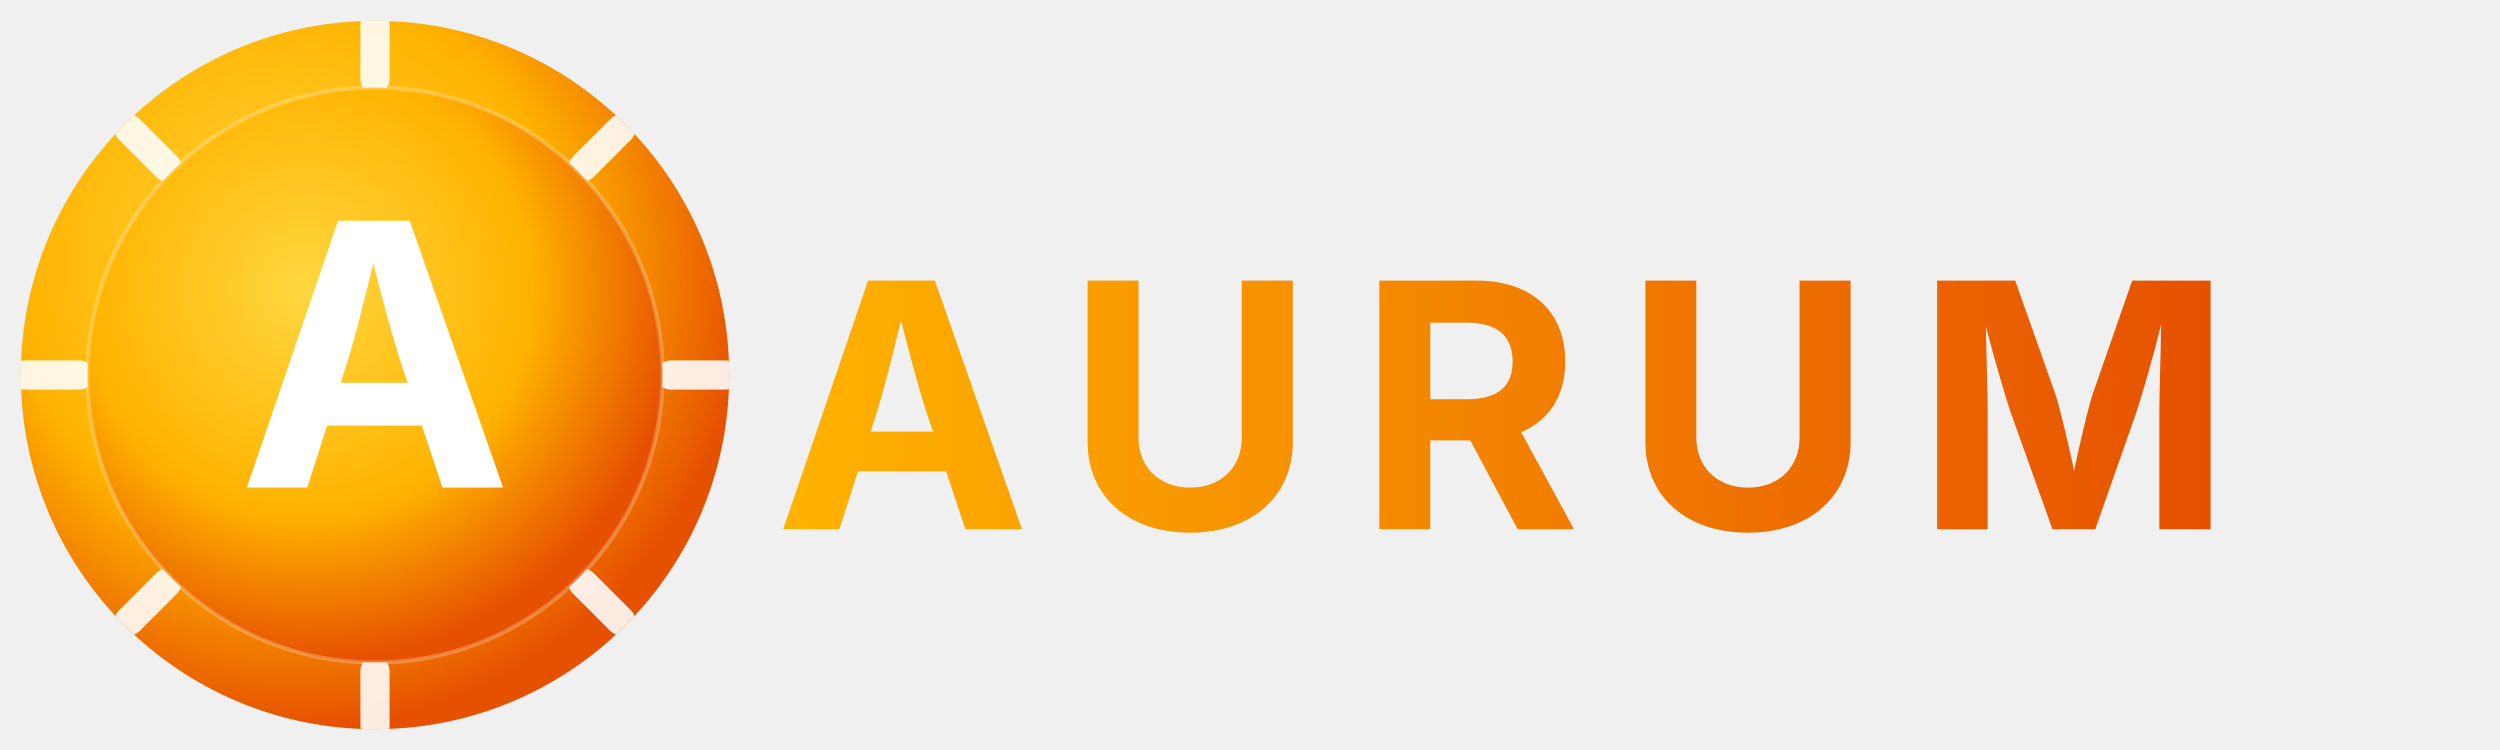
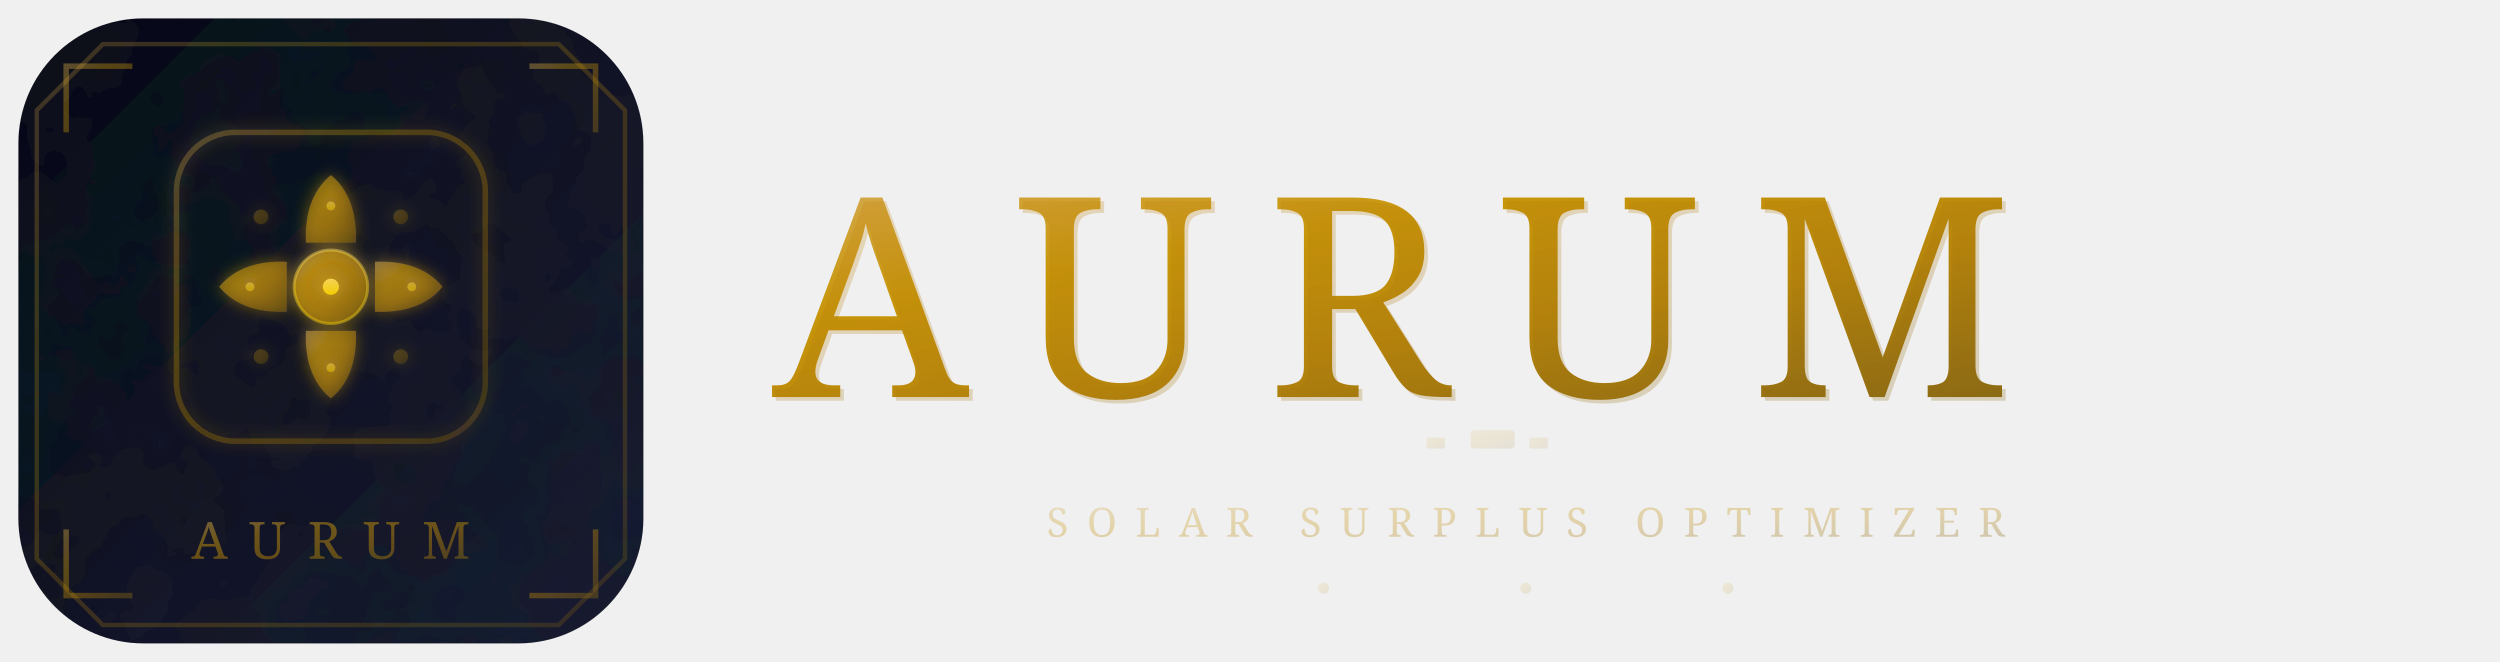
- <svg xmlns="http://www.w3.org/2000/svg" viewBox="0 0 600 180" width="600" height="180">
+ <svg xmlns="http://www.w3.org/2000/svg" viewBox="0 0 680 180" width="680" height="180">
  <defs>
-     <radialGradient id="goldGradL" cx="38%" cy="35%" r="65%">
-       <stop offset="0%" stop-color="#FFD740" />
-       <stop offset="60%" stop-color="#FFB300" />
-       <stop offset="100%" stop-color="#E65100" />
-     </radialGradient>
-     <linearGradient id="textGrad" x1="0%" y1="0%" x2="100%" y2="0%">
-       <stop offset="0%" stop-color="#FFB300" />
-       <stop offset="100%" stop-color="#E65100" />
+     <linearGradient id="bgL" x1="0%" y1="0%" x2="100%" y2="100%">
+       <stop offset="0%" stop-color="#0C0F1A" />
+       <stop offset="100%" stop-color="#1A1F35" />
    </linearGradient>
-     <clipPath id="iconClip">
-       <circle cx="90" cy="90" r="85" />
-     </clipPath>
+     <linearGradient id="goldL" x1="0%" y1="0%" x2="100%" y2="100%">
+       <stop offset="0%" stop-color="#D4A94C" />
+       <stop offset="30%" stop-color="#C8960A" />
+       <stop offset="60%" stop-color="#B8860B" />
+       <stop offset="100%" stop-color="#8B6914" />
+     </linearGradient>
+     <linearGradient id="lightL" x1="50%" y1="0%" x2="50%" y2="100%">
+       <stop offset="0%" stop-color="#FFE066" />
+       <stop offset="100%" stop-color="#FFD700" />
+     </linearGradient>
+     <linearGradient id="darkL" x1="0%" y1="0%" x2="100%" y2="100%">
+       <stop offset="0%" stop-color="#C8860A" />
+       <stop offset="100%" stop-color="#8B6914" />
+     </linearGradient>
+     <filter id="agedL">
+       <feTurbulence type="fractalNoise" baseFrequency="0.04" numOctaves="4" result="noise" />
+       <feColorMatrix type="saturate" values="0" in="noise" result="grayNoise" />
+       <feBlend in="SourceGraphic" in2="grayNoise" mode="multiply" result="aged" />
+       <feComposite in="aged" in2="SourceGraphic" operator="in" />
+     </filter>
+     <filter id="glowL">
+       <feGaussianBlur stdDeviation="2" result="blur" />
+       <feComposite in="SourceGraphic" in2="blur" operator="over" />
+     </filter>
  </defs>
-   <g clip-path="url(#iconClip)">
-     <circle cx="90" cy="90" r="85" fill="url(#goldGradL)" />
-     <line x1="161" y1="90" x2="174" y2="90" stroke="white" stroke-width="7" stroke-linecap="round" opacity="0.88" />
-     <line x1="140" y1="140" x2="149" y2="149" stroke="white" stroke-width="7" stroke-linecap="round" opacity="0.88" />
-     <line x1="90" y1="161" x2="90" y2="174" stroke="white" stroke-width="7" stroke-linecap="round" opacity="0.88" />
-     <line x1="40" y1="140" x2="31" y2="149" stroke="white" stroke-width="7" stroke-linecap="round" opacity="0.88" />
-     <line x1="19" y1="90" x2="6" y2="90" stroke="white" stroke-width="7" stroke-linecap="round" opacity="0.88" />
-     <line x1="40" y1="40" x2="31" y2="31" stroke="white" stroke-width="7" stroke-linecap="round" opacity="0.88" />
-     <line x1="90" y1="19" x2="90" y2="6" stroke="white" stroke-width="7" stroke-linecap="round" opacity="0.88" />
-     <line x1="140" y1="40" x2="149" y2="31" stroke="white" stroke-width="7" stroke-linecap="round" opacity="0.88" />
-     <circle cx="90" cy="90" r="69" fill="url(#goldGradL)" />
-     <circle cx="90" cy="90" r="69" fill="none" stroke="white" stroke-width="1" opacity="0.25" />
-     <text x="90" y="117" font-size="88" font-weight="700" font-family="system-ui,-apple-system,BlinkMacSystemFont,'Segoe UI',sans-serif" fill="white" text-anchor="middle" letter-spacing="-3">A</text>
+   <rect x="5" y="5" width="170" height="170" rx="34" fill="url(#bgL)" />
+   <rect x="5" y="5" width="170" height="170" rx="34" fill="url(#bgL)" filter="url(#agedL)" opacity="0.5" />
+   <path d="M28 12 L152 12 L170 30 L170 152 L152 170 L28 170 L10 152 L10 30 Z" fill="none" stroke="url(#goldL)" stroke-width="1.2" opacity="0.25" />
+   <path d="M18 36 L18 18 L36 18" fill="none" stroke="url(#goldL)" stroke-width="1.5" opacity="0.4" />
+   <path d="M162 36 L162 18 L144 18" fill="none" stroke="url(#goldL)" stroke-width="1.5" opacity="0.4" />
+   <path d="M18 144 L18 162 L36 162" fill="none" stroke="url(#goldL)" stroke-width="1.5" opacity="0.4" />
+   <path d="M162 144 L162 162 L144 162" fill="none" stroke="url(#goldL)" stroke-width="1.5" opacity="0.4" />
+   <g transform="translate(90,78)" filter="url(#glowL)">
+     <rect x="-42" y="-42" width="84" height="84" rx="16" fill="none" stroke="url(#goldL)" stroke-width="1.5" opacity="0.3" />
+     <circle cx="0" cy="0" r="10" fill="url(#goldL)" opacity="0.65" />
+     <circle cx="0" cy="0" r="10" fill="none" stroke="url(#lightL)" stroke-width="0.8" opacity="0.4" />
+     <circle cx="0" cy="0" r="6.5" fill="none" stroke="url(#darkL)" stroke-width="0.6" opacity="0.35" />
+     <circle cx="0" cy="0" r="2.2" fill="url(#lightL)" opacity="0.85" />
+     <path d="M-6.5,-12 Q-7,-24 0,-30 Q7,-24 6.5,-12" fill="url(#goldL)" opacity="0.55" stroke="url(#goldL)" stroke-width="0.6" />
+     <path d="M-6.5,12 Q-7,24 0,30 Q7,24 6.5,12" fill="url(#goldL)" opacity="0.55" stroke="url(#goldL)" stroke-width="0.6" />
+     <path d="M-12,-6.5 Q-24,-7 -30,0 Q-24,7 -12,6.5" fill="url(#goldL)" opacity="0.55" stroke="url(#goldL)" stroke-width="0.6" />
+     <path d="M12,-6.5 Q24,-7 30,0 Q24,7 12,6.5" fill="url(#goldL)" opacity="0.55" stroke="url(#goldL)" stroke-width="0.6" />
+     <circle cx="-19" cy="-19" r="2" fill="url(#goldL)" opacity="0.25" />
+     <circle cx="19" cy="-19" r="2" fill="url(#goldL)" opacity="0.25" />
+     <circle cx="-19" cy="19" r="2" fill="url(#goldL)" opacity="0.25" />
+     <circle cx="19" cy="19" r="2" fill="url(#goldL)" opacity="0.25" />
+     <circle cx="0" cy="-22" r="1.2" fill="url(#lightL)" opacity="0.45" />
+     <circle cx="0" cy="22" r="1.2" fill="url(#lightL)" opacity="0.45" />
+     <circle cx="-22" cy="0" r="1.2" fill="url(#lightL)" opacity="0.45" />
+     <circle cx="22" cy="0" r="1.2" fill="url(#lightL)" opacity="0.45" />
  </g>
-   <text x="186" y="127" font-size="82" font-weight="700" font-family="system-ui,-apple-system,BlinkMacSystemFont,'Segoe UI',sans-serif" fill="url(#textGrad)" letter-spacing="10">AURUM</text>
+   <text x="90" y="152" font-size="14" font-weight="400" font-family="'Constantia','Perpetua','Garamond','Georgia',serif" fill="url(#goldL)" text-anchor="middle" letter-spacing="6" opacity="0.5">AURUM</text>
+   <text x="210" y="108" font-size="76" font-weight="400" font-family="'Constantia','Perpetua','Garamond','Georgia',serif" fill="url(#goldL)" letter-spacing="14">AURUM</text>
+   <text x="211" y="109" font-size="76" font-weight="400" font-family="'Constantia','Perpetua','Garamond','Georgia',serif" fill="url(#darkL)" letter-spacing="14" opacity="0.25">AURUM</text>
+   <line x1="210" y1="120" x2="620" y2="120" stroke="url(#goldL)" stroke-width="1.5" opacity="0.18" />
+   <g fill="url(#goldL)" opacity="0.12">
+     <rect x="400" y="117" width="12" height="5" rx="1" />
+     <rect x="388" y="119" width="5" height="3" rx="0.5" />
+     <rect x="416" y="119" width="5" height="3" rx="0.5" />
+   </g>
+   <text x="415" y="146" font-size="11" font-weight="400" font-family="'Constantia','Perpetua','Garamond','Georgia',serif" fill="url(#goldL)" text-anchor="middle" letter-spacing="5" opacity="0.3">SOLAR SURPLUS OPTIMIZER</text>
+   <g fill="url(#goldL)" opacity="0.12">
+     <circle cx="360" cy="160" r="1.5" />
+     <circle cx="415" cy="160" r="1.5" />
+     <circle cx="470" cy="160" r="1.5" />
+   </g>
</svg>
